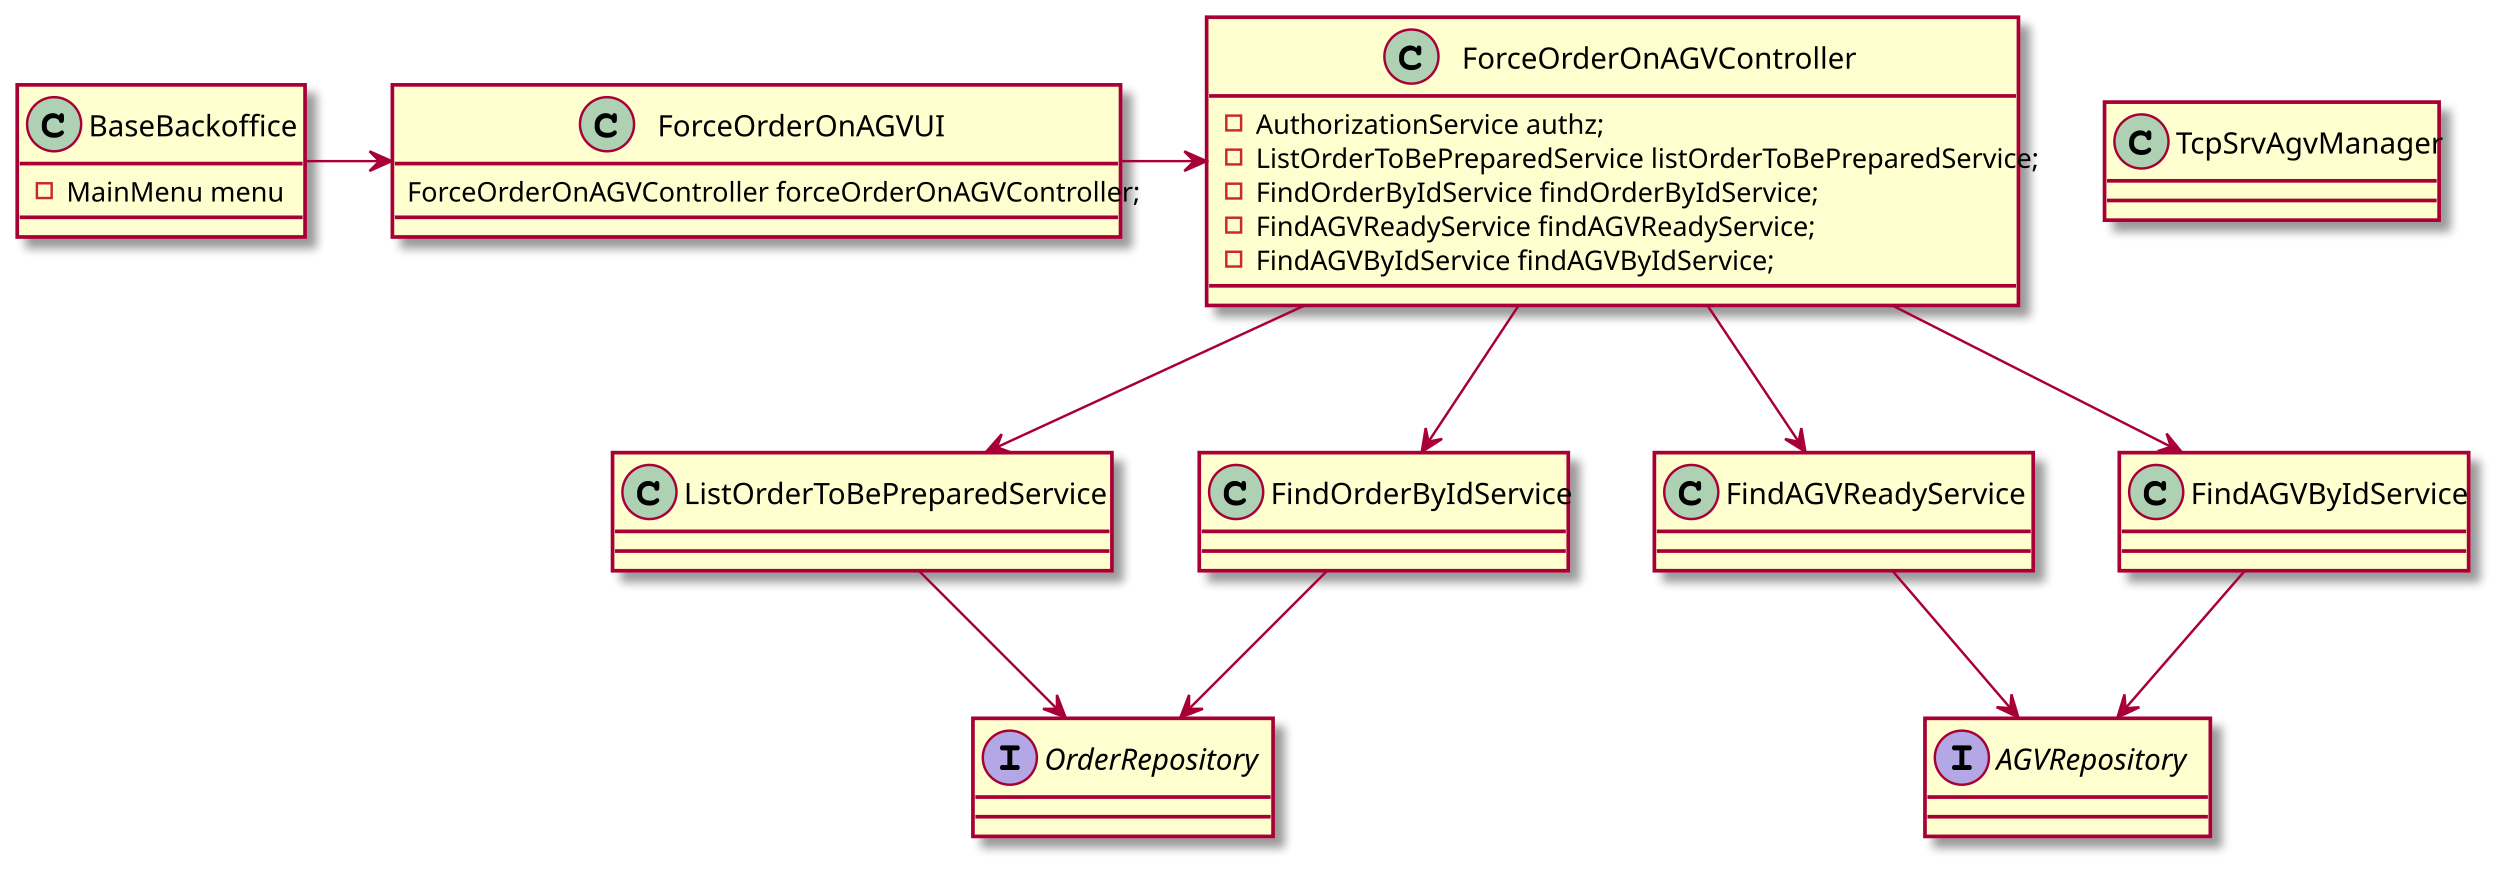
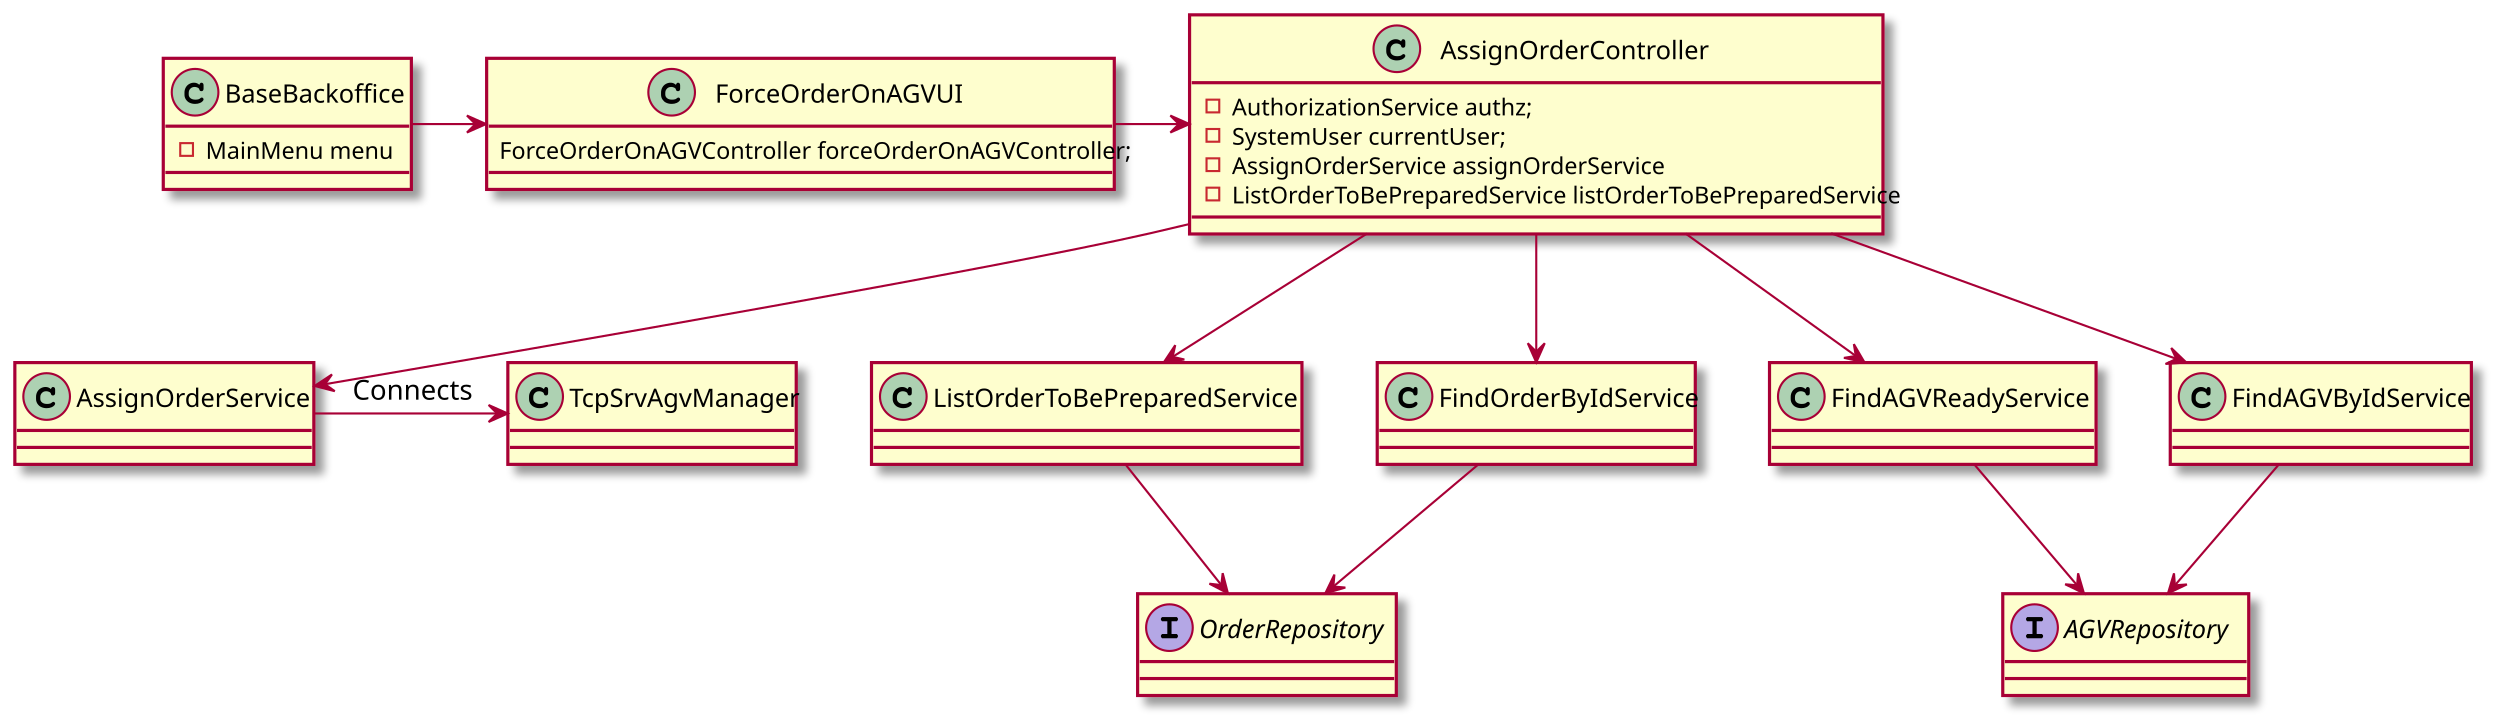
- <svg xmlns="http://www.w3.org/2000/svg" contentScriptType="application/ecmascript" contentStyleType="text/css" height="283.2px" preserveAspectRatio="none" style="width:813px;height:283px;background:#FFFFFF;" version="1.1" viewBox="0 0 813 283" width="813.6px" zoomAndPan="magnify">
+ <svg xmlns="http://www.w3.org/2000/svg" contentScriptType="application/ecmascript" contentStyleType="text/css" height="342px" preserveAspectRatio="none" style="width:1179px;height:342px;background:#FFFFFF;" version="1.1" viewBox="0 0 1179 342" width="1179px" zoomAndPan="magnify">
  <defs>
-     <filter height="300%" id="f1x9ijqzettfel" width="300%" x="-1" y="-1">
-       <feGaussianBlur result="blurOut" stdDeviation="1.6" />
+     <filter height="300%" id="f1fsw5j5u2ung" width="300%" x="-1" y="-1">
+       <feGaussianBlur result="blurOut" stdDeviation="2.0" />
      <feColorMatrix in="blurOut" result="blurOut2" type="matrix" values="0 0 0 0 0 0 0 0 0 0 0 0 0 0 0 0 0 0 .4 0" />
-       <feOffset dx="3.2" dy="3.2" in="blurOut2" result="blurOut3" />
+       <feOffset dx="4.0" dy="4.0" in="blurOut2" result="blurOut3" />
      <feBlend in="SourceGraphic" in2="blurOut3" mode="normal" />
    </filter>
  </defs>
  <g>
-     <rect codeLine="2" fill="#FEFECE" filter="url(#f1x9ijqzettfel)" height="49.469" id="BaseBackoffice" style="stroke:#A80036;stroke-width:1.2;" width="93.6" x="5.6" y="27.6" />
-     <ellipse cx="17.6" cy="40.4" fill="#ADD1B2" rx="8.8" ry="8.8" style="stroke:#A80036;stroke-width:0.8;" />
-     <path d="M19.2,37.6 Q19.363,37.2 19.55,37 Q19.738,36.8 19.95,36.8 Q20.325,36.8 20.562,37.025 Q20.8,37.25 20.8,37.775 L20.8,39.025 Q20.8,39.55 20.575,39.775 Q20.35,40 20,40 Q19.688,40 19.488,39.862 Q19.288,39.725 19.2,39.362 Q19.163,39.112 19.025,38.975 Q18.775,38.712 18.325,38.562 Q17.875,38.4 17.425,38.4 Q16.863,38.4 16.387,38.625 Q15.925,38.85 15.562,39.35 Q15.2,39.85 15.2,40.538 L15.2,41.275 Q15.2,42.1 15.875,42.65 Q16.55,43.2 17.75,43.2 Q18.462,43.2 18.962,43.038 Q19.25,42.95 19.575,42.663 Q19.788,42.5 19.9,42.45 Q20.012,42.4 20.15,42.4 Q20.413,42.4 20.6,42.612 Q20.8,42.812 20.8,43.1 Q20.8,43.375 20.525,43.7 Q20.125,44.175 19.488,44.438 Q18.65,44.8 17.625,44.8 Q16.425,44.8 15.463,44.325 Q14.688,43.95 14.137,43.138 Q13.6,42.325 13.6,41.362 L13.6,40.487 Q13.6,39.487 14.075,38.612 Q14.562,37.737 15.4,37.275 Q16.25,36.8 17.2,36.8 Q17.775,36.8 18.275,37 Q18.775,37.2 19.2,37.6 Z " fill="#000000" />
-     <text fill="#000000" font-family="sans-serif" font-size="9.6" lengthAdjust="spacing" textLength="68" x="28.8" y="44.328">BaseBackoffice</text>
-     <line style="stroke:#A80036;stroke-width:1.2;" x1="6.4" x2="98.4" y1="53.2" y2="53.2" />
-     <rect fill="none" height="4.8" style="stroke:#C82930;stroke-width:0.8;" width="4.8" x="12" y="59.6" />
-     <text fill="#000000" font-family="sans-serif" font-size="8.8" lengthAdjust="spacing" textLength="61.6" x="21.6" y="65.535">MainMenu menu</text>
-     <line style="stroke:#A80036;stroke-width:1.2;" x1="6.4" x2="98.4" y1="70.669" y2="70.669" />
-     <rect codeLine="6" fill="#FEFECE" filter="url(#f1x9ijqzettfel)" height="49.469" id="ForceOrderOnAGVUI" style="stroke:#A80036;stroke-width:1.2;" width="236.8" x="127.6" y="27.6" />
-     <ellipse cx="197.4" cy="40.4" fill="#ADD1B2" rx="8.8" ry="8.8" style="stroke:#A80036;stroke-width:0.8;" />
-     <path d="M199,37.6 Q199.162,37.2 199.35,37 Q199.537,36.8 199.75,36.8 Q200.125,36.8 200.363,37.025 Q200.6,37.25 200.6,37.775 L200.6,39.025 Q200.6,39.55 200.375,39.775 Q200.15,40 199.8,40 Q199.488,40 199.287,39.862 Q199.088,39.725 199,39.362 Q198.963,39.112 198.825,38.975 Q198.575,38.712 198.125,38.562 Q197.675,38.4 197.225,38.4 Q196.662,38.4 196.188,38.625 Q195.725,38.85 195.363,39.35 Q195,39.85 195,40.538 L195,41.275 Q195,42.1 195.675,42.65 Q196.35,43.2 197.55,43.2 Q198.262,43.2 198.762,43.038 Q199.05,42.95 199.375,42.663 Q199.588,42.5 199.7,42.45 Q199.812,42.4 199.95,42.4 Q200.213,42.4 200.4,42.612 Q200.6,42.812 200.6,43.1 Q200.6,43.375 200.325,43.7 Q199.925,44.175 199.287,44.438 Q198.45,44.8 197.425,44.8 Q196.225,44.8 195.262,44.325 Q194.488,43.95 193.938,43.138 Q193.4,42.325 193.4,41.362 L193.4,40.487 Q193.4,39.487 193.875,38.612 Q194.363,37.737 195.2,37.275 Q196.05,36.8 197,36.8 Q197.575,36.8 198.075,37 Q198.575,37.2 199,37.6 Z " fill="#000000" />
-     <text fill="#000000" font-family="sans-serif" font-size="9.6" lengthAdjust="spacing" textLength="90.4" x="213.8" y="44.328">ForceOrderOnAGVUI</text>
-     <line style="stroke:#A80036;stroke-width:1.2;" x1="128.4" x2="363.6" y1="53.2" y2="53.2" />
-     <text fill="#000000" font-family="sans-serif" font-size="8.8" lengthAdjust="spacing" textLength="227.2" x="132.4" y="65.535">ForceOrderOnAGVController forceOrderOnAGVController;</text>
-     <line style="stroke:#A80036;stroke-width:1.2;" x1="128.4" x2="363.6" y1="70.669" y2="70.669" />
-     <rect codeLine="10" fill="#FEFECE" filter="url(#f1x9ijqzettfel)" height="93.744" id="ForceOrderOnAGVController" style="stroke:#A80036;stroke-width:1.2;" width="264" x="392.4" y="5.6" />
-     <ellipse cx="459" cy="18.4" fill="#ADD1B2" rx="8.8" ry="8.8" style="stroke:#A80036;stroke-width:0.8;" />
-     <path d="M460.6,15.6 Q460.762,15.2 460.95,15 Q461.137,14.8 461.35,14.8 Q461.725,14.8 461.962,15.025 Q462.2,15.25 462.2,15.775 L462.2,17.025 Q462.2,17.55 461.975,17.775 Q461.75,18 461.4,18 Q461.087,18 460.887,17.863 Q460.688,17.725 460.6,17.363 Q460.562,17.113 460.425,16.975 Q460.175,16.712 459.725,16.562 Q459.275,16.4 458.825,16.4 Q458.262,16.4 457.788,16.625 Q457.325,16.85 456.962,17.35 Q456.6,17.85 456.6,18.538 L456.6,19.275 Q456.6,20.1 457.275,20.65 Q457.95,21.2 459.15,21.2 Q459.863,21.2 460.363,21.038 Q460.65,20.95 460.975,20.663 Q461.188,20.5 461.3,20.45 Q461.413,20.4 461.55,20.4 Q461.812,20.4 462,20.613 Q462.2,20.812 462.2,21.1 Q462.2,21.375 461.925,21.7 Q461.525,22.175 460.887,22.438 Q460.05,22.8 459.025,22.8 Q457.825,22.8 456.863,22.325 Q456.087,21.95 455.538,21.137 Q455,20.325 455,19.363 L455,18.488 Q455,17.488 455.475,16.613 Q455.962,15.738 456.8,15.275 Q457.65,14.8 458.6,14.8 Q459.175,14.8 459.675,15 Q460.175,15.2 460.6,15.6 Z " fill="#000000" />
-     <text fill="#000000" font-family="sans-serif" font-size="9.6" lengthAdjust="spacing" textLength="124" x="475.4" y="22.328">ForceOrderOnAGVController</text>
-     <line style="stroke:#A80036;stroke-width:1.2;" x1="393.2" x2="655.6" y1="31.2" y2="31.2" />
-     <rect fill="none" height="4.8" style="stroke:#C82930;stroke-width:0.8;" width="4.8" x="398.8" y="37.6" />
-     <text fill="#000000" font-family="sans-serif" font-size="8.8" lengthAdjust="spacing" textLength="107.2" x="408.4" y="43.535">AuthorizationService authz;</text>
-     <rect fill="none" height="4.8" style="stroke:#C82930;stroke-width:0.8;" width="4.8" x="398.8" y="48.669" />
-     <text fill="#000000" font-family="sans-serif" font-size="8.8" lengthAdjust="spacing" textLength="243.2" x="408.4" y="54.604">ListOrderToBePreparedService listOrderToBePreparedService;</text>
-     <rect fill="none" height="4.8" style="stroke:#C82930;stroke-width:0.8;" width="4.8" x="398.8" y="59.737" />
-     <text fill="#000000" font-family="sans-serif" font-size="8.8" lengthAdjust="spacing" textLength="172.8" x="408.4" y="65.673">FindOrderByIdService findOrderByIdService;</text>
-     <rect fill="none" height="4.8" style="stroke:#C82930;stroke-width:0.8;" width="4.8" x="398.8" y="70.806" />
-     <text fill="#000000" font-family="sans-serif" font-size="8.8" lengthAdjust="spacing" textLength="182.4" x="408.4" y="76.741">FindAGVReadyService findAGVReadyService;</text>
-     <rect fill="none" height="4.8" style="stroke:#C82930;stroke-width:0.8;" width="4.8" x="398.8" y="81.875" />
-     <text fill="#000000" font-family="sans-serif" font-size="8.8" lengthAdjust="spacing" textLength="166.4" x="408.4" y="87.81">FindAGVByIdService findAGVByIdService;</text>
-     <line style="stroke:#A80036;stroke-width:1.2;" x1="393.2" x2="655.6" y1="92.944" y2="92.944" />
-     <rect codeLine="19" fill="#FEFECE" filter="url(#f1x9ijqzettfel)" height="38.4" id="ListOrderToBePreparedService" style="stroke:#A80036;stroke-width:1.2;" width="162.4" x="199.2" y="147.2" />
-     <ellipse cx="211.2" cy="160" fill="#ADD1B2" rx="8.8" ry="8.8" style="stroke:#A80036;stroke-width:0.8;" />
-     <path d="M212.8,157.2 Q212.963,156.8 213.15,156.6 Q213.338,156.4 213.55,156.4 Q213.925,156.4 214.162,156.625 Q214.4,156.85 214.4,157.375 L214.4,158.625 Q214.4,159.15 214.175,159.375 Q213.95,159.6 213.6,159.6 Q213.287,159.6 213.088,159.463 Q212.887,159.325 212.8,158.963 Q212.762,158.713 212.625,158.575 Q212.375,158.312 211.925,158.162 Q211.475,158 211.025,158 Q210.463,158 209.988,158.225 Q209.525,158.45 209.162,158.95 Q208.8,159.45 208.8,160.137 L208.8,160.875 Q208.8,161.7 209.475,162.25 Q210.15,162.8 211.35,162.8 Q212.062,162.8 212.562,162.637 Q212.85,162.55 213.175,162.262 Q213.387,162.1 213.5,162.05 Q213.613,162 213.75,162 Q214.012,162 214.2,162.213 Q214.4,162.412 214.4,162.7 Q214.4,162.975 214.125,163.3 Q213.725,163.775 213.088,164.037 Q212.25,164.4 211.225,164.4 Q210.025,164.4 209.062,163.925 Q208.287,163.55 207.738,162.738 Q207.2,161.925 207.2,160.963 L207.2,160.088 Q207.2,159.088 207.675,158.213 Q208.162,157.338 209,156.875 Q209.85,156.4 210.8,156.4 Q211.375,156.4 211.875,156.6 Q212.375,156.8 212.8,157.2 Z " fill="#000000" />
-     <text fill="#000000" font-family="sans-serif" font-size="9.6" lengthAdjust="spacing" textLength="136.8" x="222.4" y="163.928">ListOrderToBePreparedService</text>
-     <line style="stroke:#A80036;stroke-width:1.2;" x1="200" x2="360.8" y1="172.8" y2="172.8" />
-     <line style="stroke:#A80036;stroke-width:1.2;" x1="200" x2="360.8" y1="179.2" y2="179.2" />
-     <rect codeLine="22" fill="#FEFECE" filter="url(#f1x9ijqzettfel)" height="38.4" id="FindOrderByIdService" style="stroke:#A80036;stroke-width:1.2;" width="120" x="390" y="147.2" />
-     <ellipse cx="402" cy="160" fill="#ADD1B2" rx="8.8" ry="8.8" style="stroke:#A80036;stroke-width:0.8;" />
-     <path d="M403.6,157.2 Q403.762,156.8 403.95,156.6 Q404.137,156.4 404.35,156.4 Q404.725,156.4 404.962,156.625 Q405.2,156.85 405.2,157.375 L405.2,158.625 Q405.2,159.15 404.975,159.375 Q404.75,159.6 404.4,159.6 Q404.087,159.6 403.887,159.463 Q403.688,159.325 403.6,158.963 Q403.562,158.713 403.425,158.575 Q403.175,158.312 402.725,158.162 Q402.275,158 401.825,158 Q401.262,158 400.788,158.225 Q400.325,158.45 399.962,158.95 Q399.6,159.45 399.6,160.137 L399.6,160.875 Q399.6,161.7 400.275,162.25 Q400.95,162.8 402.15,162.8 Q402.863,162.8 403.363,162.637 Q403.65,162.55 403.975,162.262 Q404.188,162.1 404.3,162.05 Q404.413,162 404.55,162 Q404.812,162 405,162.213 Q405.2,162.412 405.2,162.7 Q405.2,162.975 404.925,163.3 Q404.525,163.775 403.887,164.037 Q403.05,164.4 402.025,164.4 Q400.825,164.4 399.863,163.925 Q399.087,163.55 398.538,162.738 Q398,161.925 398,160.963 L398,160.088 Q398,159.088 398.475,158.213 Q398.962,157.338 399.8,156.875 Q400.65,156.4 401.6,156.4 Q402.175,156.4 402.675,156.6 Q403.175,156.8 403.6,157.2 Z " fill="#000000" />
-     <text fill="#000000" font-family="sans-serif" font-size="9.6" lengthAdjust="spacing" textLength="94.4" x="413.2" y="163.928">FindOrderByIdService</text>
-     <line style="stroke:#A80036;stroke-width:1.2;" x1="390.8" x2="509.2" y1="172.8" y2="172.8" />
-     <line style="stroke:#A80036;stroke-width:1.2;" x1="390.8" x2="509.2" y1="179.2" y2="179.2" />
-     <rect codeLine="25" fill="#FEFECE" filter="url(#f1x9ijqzettfel)" height="38.4" id="AGVRepository" style="stroke:#A80036;stroke-width:1.2;" width="92.8" x="626" y="233.6" />
-     <ellipse cx="638" cy="246.4" fill="#B4A7E5" rx="8.8" ry="8.8" style="stroke:#A80036;stroke-width:0.8;" />
-     <path d="M638.8,244 L638.8,248.8 L640.4,248.8 L640.788,248.8 L641.2,249.3 L641.2,249.6 L641.2,249.9 L640.788,250.4 L640.4,250.4 L635.6,250.4 L635.212,250.4 L634.8,249.9 L634.8,249.6 L634.8,249.3 L635.212,248.8 L635.6,248.8 L637.2,248.8 L637.2,244 L635.6,244 L635.212,244 L634.8,243.5 L634.8,243.2 L634.8,242.9 L635.212,242.4 L635.6,242.4 L640.4,242.4 L640.788,242.4 L641.2,242.9 L641.2,243.2 L641.2,243.5 L640.788,244 L640.4,244 L638.8,244 Z " fill="#000000" />
-     <text fill="#000000" font-family="sans-serif" font-size="9.6" font-style="italic" lengthAdjust="spacing" textLength="67.2" x="649.2" y="250.328">AGVRepository</text>
-     <line style="stroke:#A80036;stroke-width:1.2;" x1="626.8" x2="718" y1="259.2" y2="259.2" />
-     <line style="stroke:#A80036;stroke-width:1.2;" x1="626.8" x2="718" y1="265.6" y2="265.6" />
-     <rect codeLine="28" fill="#FEFECE" filter="url(#f1x9ijqzettfel)" height="38.4" id="OrderRepository" style="stroke:#A80036;stroke-width:1.2;" width="97.6" x="316.4" y="233.6" />
-     <ellipse cx="328.4" cy="246.4" fill="#B4A7E5" rx="8.8" ry="8.8" style="stroke:#A80036;stroke-width:0.8;" />
-     <path d="M329.2,244 L329.2,248.8 L330.8,248.8 L331.188,248.8 L331.6,249.3 L331.6,249.6 L331.6,249.9 L331.188,250.4 L330.8,250.4 L326,250.4 L325.613,250.4 L325.2,249.9 L325.2,249.6 L325.2,249.3 L325.613,248.8 L326,248.8 L327.6,248.8 L327.6,244 L326,244 L325.613,244 L325.2,243.5 L325.2,243.2 L325.2,242.9 L325.613,242.4 L326,242.4 L330.8,242.4 L331.188,242.4 L331.6,242.9 L331.6,243.2 L331.6,243.5 L331.188,244 L330.8,244 L329.2,244 Z " fill="#000000" />
-     <text fill="#000000" font-family="sans-serif" font-size="9.6" font-style="italic" lengthAdjust="spacing" textLength="72" x="339.6" y="250.328">OrderRepository</text>
-     <line style="stroke:#A80036;stroke-width:1.2;" x1="317.2" x2="413.2" y1="259.2" y2="259.2" />
-     <line style="stroke:#A80036;stroke-width:1.2;" x1="317.2" x2="413.2" y1="265.6" y2="265.6" />
-     <rect codeLine="31" fill="#FEFECE" filter="url(#f1x9ijqzettfel)" height="38.4" id="TcpSrvAgvManager" style="stroke:#A80036;stroke-width:1.2;" width="108.8" x="684.4" y="33.2" />
-     <ellipse cx="696.4" cy="46" fill="#ADD1B2" rx="8.8" ry="8.8" style="stroke:#A80036;stroke-width:0.8;" />
-     <path d="M698,43.2 Q698.163,42.8 698.35,42.6 Q698.538,42.4 698.75,42.4 Q699.125,42.4 699.362,42.625 Q699.6,42.85 699.6,43.375 L699.6,44.625 Q699.6,45.15 699.375,45.375 Q699.15,45.6 698.8,45.6 Q698.487,45.6 698.288,45.462 Q698.087,45.325 698,44.962 Q697.962,44.712 697.825,44.575 Q697.575,44.312 697.125,44.163 Q696.675,44 696.225,44 Q695.663,44 695.188,44.225 Q694.725,44.45 694.362,44.95 Q694,45.45 694,46.138 L694,46.875 Q694,47.7 694.675,48.25 Q695.35,48.8 696.55,48.8 Q697.263,48.8 697.763,48.638 Q698.05,48.55 698.375,48.263 Q698.587,48.1 698.7,48.05 Q698.812,48 698.95,48 Q699.212,48 699.4,48.212 Q699.6,48.413 699.6,48.7 Q699.6,48.975 699.325,49.3 Q698.925,49.775 698.288,50.038 Q697.45,50.4 696.425,50.4 Q695.225,50.4 694.263,49.925 Q693.487,49.55 692.938,48.737 Q692.4,47.925 692.4,46.962 L692.4,46.087 Q692.4,45.087 692.875,44.212 Q693.362,43.337 694.2,42.875 Q695.05,42.4 696,42.4 Q696.575,42.4 697.075,42.6 Q697.575,42.8 698,43.2 Z " fill="#000000" />
-     <text fill="#000000" font-family="sans-serif" font-size="9.6" lengthAdjust="spacing" textLength="83.2" x="707.6" y="49.928">TcpSrvAgvManager</text>
-     <line style="stroke:#A80036;stroke-width:1.2;" x1="685.2" x2="792.4" y1="58.8" y2="58.8" />
-     <line style="stroke:#A80036;stroke-width:1.2;" x1="685.2" x2="792.4" y1="65.2" y2="65.2" />
-     <rect fill="#FEFECE" filter="url(#f1x9ijqzettfel)" height="38.4" id="FindAGVReadyService" style="stroke:#A80036;stroke-width:1.2;" width="123.2" x="538" y="147.2" />
-     <ellipse cx="550" cy="160" fill="#ADD1B2" rx="8.8" ry="8.8" style="stroke:#A80036;stroke-width:0.8;" />
-     <path d="M551.6,157.2 Q551.763,156.8 551.95,156.6 Q552.138,156.4 552.35,156.4 Q552.725,156.4 552.962,156.625 Q553.2,156.85 553.2,157.375 L553.2,158.625 Q553.2,159.15 552.975,159.375 Q552.75,159.6 552.4,159.6 Q552.087,159.6 551.888,159.463 Q551.688,159.325 551.6,158.963 Q551.562,158.713 551.425,158.575 Q551.175,158.312 550.725,158.162 Q550.275,158 549.825,158 Q549.263,158 548.788,158.225 Q548.325,158.45 547.962,158.95 Q547.6,159.45 547.6,160.137 L547.6,160.875 Q547.6,161.7 548.275,162.25 Q548.95,162.8 550.15,162.8 Q550.862,162.8 551.362,162.637 Q551.65,162.55 551.975,162.262 Q552.188,162.1 552.3,162.05 Q552.413,162 552.55,162 Q552.812,162 553,162.213 Q553.2,162.412 553.2,162.7 Q553.2,162.975 552.925,163.3 Q552.525,163.775 551.888,164.037 Q551.05,164.4 550.025,164.4 Q548.825,164.4 547.862,163.925 Q547.087,163.55 546.538,162.738 Q546,161.925 546,160.963 L546,160.088 Q546,159.088 546.475,158.213 Q546.962,157.338 547.8,156.875 Q548.65,156.4 549.6,156.4 Q550.175,156.4 550.675,156.6 Q551.175,156.8 551.6,157.2 Z " fill="#000000" />
-     <text fill="#000000" font-family="sans-serif" font-size="9.6" lengthAdjust="spacing" textLength="97.6" x="561.2" y="163.928">FindAGVReadyService</text>
-     <line style="stroke:#A80036;stroke-width:1.2;" x1="538.8" x2="660.4" y1="172.8" y2="172.8" />
-     <line style="stroke:#A80036;stroke-width:1.2;" x1="538.8" x2="660.4" y1="179.2" y2="179.2" />
-     <rect fill="#FEFECE" filter="url(#f1x9ijqzettfel)" height="38.4" id="FindAGVByIdService" style="stroke:#A80036;stroke-width:1.2;" width="113.6" x="689.2" y="147.2" />
-     <ellipse cx="701.2" cy="160" fill="#ADD1B2" rx="8.8" ry="8.8" style="stroke:#A80036;stroke-width:0.8;" />
-     <path d="M702.8,157.2 Q702.962,156.8 703.15,156.6 Q703.337,156.4 703.55,156.4 Q703.925,156.4 704.163,156.625 Q704.4,156.85 704.4,157.375 L704.4,158.625 Q704.4,159.15 704.175,159.375 Q703.95,159.6 703.6,159.6 Q703.288,159.6 703.087,159.463 Q702.888,159.325 702.8,158.963 Q702.763,158.713 702.625,158.575 Q702.375,158.312 701.925,158.162 Q701.475,158 701.025,158 Q700.462,158 699.987,158.225 Q699.525,158.45 699.163,158.95 Q698.8,159.45 698.8,160.137 L698.8,160.875 Q698.8,161.7 699.475,162.25 Q700.15,162.8 701.35,162.8 Q702.062,162.8 702.562,162.637 Q702.85,162.55 703.175,162.262 Q703.388,162.1 703.5,162.05 Q703.612,162 703.75,162 Q704.013,162 704.2,162.213 Q704.4,162.412 704.4,162.7 Q704.4,162.975 704.125,163.3 Q703.725,163.775 703.087,164.037 Q702.25,164.4 701.225,164.4 Q700.025,164.4 699.062,163.925 Q698.288,163.55 697.737,162.738 Q697.2,161.925 697.2,160.963 L697.2,160.088 Q697.2,159.088 697.675,158.213 Q698.163,157.338 699,156.875 Q699.85,156.4 700.8,156.4 Q701.375,156.4 701.875,156.6 Q702.375,156.8 702.8,157.2 Z " fill="#000000" />
-     <text fill="#000000" font-family="sans-serif" font-size="9.6" lengthAdjust="spacing" textLength="88" x="712.4" y="163.928">FindAGVByIdService</text>
-     <line style="stroke:#A80036;stroke-width:1.2;" x1="690" x2="802" y1="172.8" y2="172.8" />
-     <line style="stroke:#A80036;stroke-width:1.2;" x1="690" x2="802" y1="179.2" y2="179.2" />
-     <path codeLine="35" d="M99.288,52.4 C107.256,52.4 115.232,52.4 123.2,52.4 " fill="none" id="BaseBackoffice-to-ForceOrderOnAGVUI" style="stroke:#A80036;stroke-width:0.8;" />
-     <polygon fill="#A80036" points="127.368,52.4,120.168,49.2,123.368,52.4,120.168,55.6,127.368,52.4" style="stroke:#A80036;stroke-width:0.8;" />
-     <path codeLine="37" d="M364.536,52.4 C372.424,52.4 380.312,52.4 388.2,52.4 " fill="none" id="ForceOrderOnAGVUI-to-ForceOrderOnAGVController" style="stroke:#A80036;stroke-width:0.8;" />
-     <polygon fill="#A80036" points="392.328,52.4,385.128,49.2,388.328,52.4,385.128,55.6,392.328,52.4" style="stroke:#A80036;stroke-width:0.8;" />
-     <path codeLine="39" d="M424.448,99.24 C389.56,115.312 352.184,132.536 324.248,145.4 " fill="none" id="ForceOrderOnAGVController-to-ListOrderToBePreparedService" style="stroke:#A80036;stroke-width:0.8;" />
-     <polygon fill="#A80036" points="320.544,147.104,328.423,147.008,324.179,145.435,325.752,141.192,320.544,147.104" style="stroke:#A80036;stroke-width:0.8;" />
-     <path codeLine="40" d="M493.928,99.24 C483.8,114.536 472.992,130.872 464.624,143.504 " fill="none" id="ForceOrderOnAGVController-to-FindOrderByIdService" style="stroke:#A80036;stroke-width:0.8;" />
-     <polygon fill="#A80036" points="462.336,146.968,468.976,142.726,464.542,143.631,463.637,139.197,462.336,146.968" style="stroke:#A80036;stroke-width:0.8;" />
-     <path codeLine="41" d="M555.2,99.24 C565.44,114.536 576.368,130.872 584.816,143.504 " fill="none" id="ForceOrderOnAGVController-to-FindAGVReadyService" style="stroke:#A80036;stroke-width:0.8;" />
-     <polygon fill="#A80036" points="587.136,146.968,585.786,139.205,584.909,143.645,580.47,142.768,587.136,146.968" style="stroke:#A80036;stroke-width:0.8;" />
-     <path codeLine="42" d="M615.176,99.24 C646.728,115.248 680.528,132.392 705.864,145.24 " fill="none" id="ForceOrderOnAGVController-to-FindAGVByIdService" style="stroke:#A80036;stroke-width:0.8;" />
-     <polygon fill="#A80036" points="709.544,147.104,704.566,140.996,705.976,145.297,701.675,146.706,709.544,147.104" style="stroke:#A80036;stroke-width:0.8;" />
-     <path codeLine="44" d="M298.8,185.6 C311.936,198.736 329.648,216.448 343.472,230.272 " fill="none" id="ListOrderToBePreparedService-to-OrderRepository" style="stroke:#A80036;stroke-width:0.8;" />
-     <polygon fill="#A80036" points="346.544,233.344,343.716,225.99,343.716,230.516,339.19,230.516,346.544,233.344" style="stroke:#A80036;stroke-width:0.8;" />
-     <path codeLine="45" d="M431.6,185.6 C418.464,198.736 400.752,216.448 386.928,230.272 " fill="none" id="FindOrderByIdService-to-OrderRepository" style="stroke:#A80036;stroke-width:0.8;" />
-     <polygon fill="#A80036" points="383.856,233.344,391.21,230.516,386.684,230.516,386.684,225.99,383.856,233.344" style="stroke:#A80036;stroke-width:0.8;" />
-     <path codeLine="46" d="M615.4,185.6 C626.672,198.736 641.88,216.448 653.752,230.272 " fill="none" id="FindAGVReadyService-to-AGVRepository" style="stroke:#A80036;stroke-width:0.8;" />
-     <polygon fill="#A80036" points="656.384,233.344,654.128,225.795,653.781,230.307,649.269,229.96,656.384,233.344" style="stroke:#A80036;stroke-width:0.8;" />
-     <path codeLine="47" d="M730.032,185.6 C718.632,198.736 703.256,216.448 691.256,230.272 " fill="none" id="FindAGVByIdService-to-AGVRepository" style="stroke:#A80036;stroke-width:0.8;" />
-     <polygon fill="#A80036" points="688.592,233.344,695.727,230.002,691.213,230.322,690.893,225.808,688.592,233.344" style="stroke:#A80036;stroke-width:0.8;" />
+     <rect codeLine="2" fill="#FEFECE" filter="url(#f1fsw5j5u2ung)" height="61.836" id="BaseBackoffice" style="stroke:#A80036;stroke-width:1.5;" width="117" x="77" y="27.5" />
+     <ellipse cx="92" cy="43.5" fill="#ADD1B2" rx="11" ry="11" style="stroke:#A80036;stroke-width:1.0;" />
+     <path d="M94,40 Q94.203,39.5 94.438,39.25 Q94.672,39 94.938,39 Q95.406,39 95.703,39.281 Q96,39.562 96,40.219 L96,41.781 Q96,42.438 95.719,42.719 Q95.438,43 95,43 Q94.609,43 94.359,42.828 Q94.109,42.656 94,42.203 Q93.953,41.891 93.781,41.719 Q93.469,41.391 92.906,41.203 Q92.344,41 91.781,41 Q91.078,41 90.484,41.281 Q89.906,41.562 89.453,42.188 Q89,42.812 89,43.672 L89,44.594 Q89,45.625 89.844,46.312 Q90.688,47 92.188,47 Q93.078,47 93.703,46.797 Q94.062,46.688 94.469,46.328 Q94.734,46.125 94.875,46.062 Q95.016,46 95.188,46 Q95.516,46 95.75,46.266 Q96,46.516 96,46.875 Q96,47.219 95.656,47.625 Q95.156,48.219 94.359,48.547 Q93.312,49 92.031,49 Q90.531,49 89.328,48.406 Q88.359,47.938 87.672,46.922 Q87,45.906 87,44.703 L87,43.609 Q87,42.359 87.594,41.266 Q88.203,40.172 89.25,39.594 Q90.312,39 91.5,39 Q92.219,39 92.844,39.25 Q93.469,39.5 94,40 Z " fill="#000000" />
+     <text fill="#000000" font-family="sans-serif" font-size="12" lengthAdjust="spacing" textLength="85" x="106" y="48.41">BaseBackoffice</text>
+     <line style="stroke:#A80036;stroke-width:1.5;" x1="78" x2="193" y1="59.5" y2="59.5" />
+     <rect fill="none" height="6" style="stroke:#C82930;stroke-width:1.0;" width="6" x="85" y="67.5" />
+     <text fill="#000000" font-family="sans-serif" font-size="11" lengthAdjust="spacing" textLength="77" x="97" y="74.919">MainMenu menu</text>
+     <line style="stroke:#A80036;stroke-width:1.5;" x1="78" x2="193" y1="81.336" y2="81.336" />
+     <rect codeLine="6" fill="#FEFECE" filter="url(#f1fsw5j5u2ung)" height="61.836" id="ForceOrderOnAGVUI" style="stroke:#A80036;stroke-width:1.5;" width="296" x="229.5" y="27.5" />
+     <ellipse cx="316.75" cy="43.5" fill="#ADD1B2" rx="11" ry="11" style="stroke:#A80036;stroke-width:1.0;" />
+     <path d="M318.75,40 Q318.953,39.5 319.188,39.25 Q319.422,39 319.688,39 Q320.156,39 320.453,39.281 Q320.75,39.562 320.75,40.219 L320.75,41.781 Q320.75,42.438 320.469,42.719 Q320.188,43 319.75,43 Q319.359,43 319.109,42.828 Q318.859,42.656 318.75,42.203 Q318.703,41.891 318.531,41.719 Q318.219,41.391 317.656,41.203 Q317.094,41 316.531,41 Q315.828,41 315.234,41.281 Q314.656,41.562 314.203,42.188 Q313.75,42.812 313.75,43.672 L313.75,44.594 Q313.75,45.625 314.594,46.312 Q315.438,47 316.938,47 Q317.828,47 318.453,46.797 Q318.812,46.688 319.219,46.328 Q319.484,46.125 319.625,46.062 Q319.766,46 319.938,46 Q320.266,46 320.5,46.266 Q320.75,46.516 320.75,46.875 Q320.75,47.219 320.406,47.625 Q319.906,48.219 319.109,48.547 Q318.062,49 316.781,49 Q315.281,49 314.078,48.406 Q313.109,47.938 312.422,46.922 Q311.75,45.906 311.75,44.703 L311.75,43.609 Q311.75,42.359 312.344,41.266 Q312.953,40.172 314,39.594 Q315.062,39 316.25,39 Q316.969,39 317.594,39.25 Q318.219,39.5 318.75,40 Z " fill="#000000" />
+     <text fill="#000000" font-family="sans-serif" font-size="12" lengthAdjust="spacing" textLength="113" x="337.25" y="48.41">ForceOrderOnAGVUI</text>
+     <line style="stroke:#A80036;stroke-width:1.5;" x1="230.5" x2="524.5" y1="59.5" y2="59.5" />
+     <text fill="#000000" font-family="sans-serif" font-size="11" lengthAdjust="spacing" textLength="284" x="235.5" y="74.919">ForceOrderOnAGVController forceOrderOnAGVController;</text>
+     <line style="stroke:#A80036;stroke-width:1.5;" x1="230.5" x2="524.5" y1="81.336" y2="81.336" />
+     <rect codeLine="10" fill="#FEFECE" filter="url(#f1fsw5j5u2ung)" height="103.344" id="AssignOrderController" style="stroke:#A80036;stroke-width:1.5;" width="327" x="561" y="7" />
+     <ellipse cx="658.75" cy="23" fill="#ADD1B2" rx="11" ry="11" style="stroke:#A80036;stroke-width:1.0;" />
+     <path d="M660.75,19.5 Q660.953,19 661.188,18.75 Q661.422,18.5 661.688,18.5 Q662.156,18.5 662.453,18.781 Q662.75,19.062 662.75,19.719 L662.75,21.281 Q662.75,21.938 662.469,22.219 Q662.188,22.5 661.75,22.5 Q661.359,22.5 661.109,22.328 Q660.859,22.156 660.75,21.703 Q660.703,21.391 660.531,21.219 Q660.219,20.891 659.656,20.703 Q659.094,20.5 658.531,20.5 Q657.828,20.5 657.234,20.781 Q656.656,21.062 656.203,21.688 Q655.75,22.312 655.75,23.172 L655.75,24.094 Q655.75,25.125 656.594,25.812 Q657.438,26.5 658.938,26.5 Q659.828,26.5 660.453,26.297 Q660.812,26.188 661.219,25.828 Q661.484,25.625 661.625,25.562 Q661.766,25.5 661.938,25.5 Q662.266,25.5 662.5,25.766 Q662.75,26.016 662.75,26.375 Q662.75,26.719 662.406,27.125 Q661.906,27.719 661.109,28.047 Q660.062,28.5 658.781,28.5 Q657.281,28.5 656.078,27.906 Q655.109,27.438 654.422,26.422 Q653.75,25.406 653.75,24.203 L653.75,23.109 Q653.75,21.859 654.344,20.766 Q654.953,19.672 656,19.094 Q657.062,18.5 658.25,18.5 Q658.969,18.5 659.594,18.75 Q660.219,19 660.75,19.5 Z " fill="#000000" />
+     <text fill="#000000" font-family="sans-serif" font-size="12" lengthAdjust="spacing" textLength="123" x="679.25" y="27.91">AssignOrderController</text>
+     <line style="stroke:#A80036;stroke-width:1.5;" x1="562" x2="887" y1="39" y2="39" />
+     <rect fill="none" height="6" style="stroke:#C82930;stroke-width:1.0;" width="6" x="569" y="47" />
+     <text fill="#000000" font-family="sans-serif" font-size="11" lengthAdjust="spacing" textLength="134" x="581" y="54.419">AuthorizationService authz;</text>
+     <rect fill="none" height="6" style="stroke:#C82930;stroke-width:1.0;" width="6" x="569" y="60.836" />
+     <text fill="#000000" font-family="sans-serif" font-size="11" lengthAdjust="spacing" textLength="123" x="581" y="68.255">SystemUser currentUser;</text>
+     <rect fill="none" height="6" style="stroke:#C82930;stroke-width:1.0;" width="6" x="569" y="74.672" />
+     <text fill="#000000" font-family="sans-serif" font-size="11" lengthAdjust="spacing" textLength="199" x="581" y="82.091">AssignOrderService assignOrderService</text>
+     <rect fill="none" height="6" style="stroke:#C82930;stroke-width:1.0;" width="6" x="569" y="88.508" />
+     <text fill="#000000" font-family="sans-serif" font-size="11" lengthAdjust="spacing" textLength="301" x="581" y="95.927">ListOrderToBePreparedService listOrderToBePreparedService</text>
+     <line style="stroke:#A80036;stroke-width:1.5;" x1="562" x2="887" y1="102.344" y2="102.344" />
+     <rect codeLine="17" fill="#FEFECE" filter="url(#f1fsw5j5u2ung)" height="48" id="ListOrderToBePreparedService" style="stroke:#A80036;stroke-width:1.5;" width="203" x="411" y="171" />
+     <ellipse cx="426" cy="187" fill="#ADD1B2" rx="11" ry="11" style="stroke:#A80036;stroke-width:1.0;" />
+     <path d="M428,183.5 Q428.203,183 428.438,182.75 Q428.672,182.5 428.938,182.5 Q429.406,182.5 429.703,182.781 Q430,183.062 430,183.719 L430,185.281 Q430,185.938 429.719,186.219 Q429.438,186.5 429,186.5 Q428.609,186.5 428.359,186.328 Q428.109,186.156 428,185.703 Q427.953,185.391 427.781,185.219 Q427.469,184.891 426.906,184.703 Q426.344,184.5 425.781,184.5 Q425.078,184.5 424.484,184.781 Q423.906,185.062 423.453,185.688 Q423,186.312 423,187.172 L423,188.094 Q423,189.125 423.844,189.812 Q424.688,190.5 426.188,190.5 Q427.078,190.5 427.703,190.297 Q428.062,190.188 428.469,189.828 Q428.734,189.625 428.875,189.562 Q429.016,189.5 429.188,189.5 Q429.516,189.5 429.75,189.766 Q430,190.016 430,190.375 Q430,190.719 429.656,191.125 Q429.156,191.719 428.359,192.047 Q427.312,192.5 426.031,192.5 Q424.531,192.5 423.328,191.906 Q422.359,191.438 421.672,190.422 Q421,189.406 421,188.203 L421,187.109 Q421,185.859 421.594,184.766 Q422.203,183.672 423.25,183.094 Q424.312,182.5 425.5,182.5 Q426.219,182.5 426.844,182.75 Q427.469,183 428,183.5 Z " fill="#000000" />
+     <text fill="#000000" font-family="sans-serif" font-size="12" lengthAdjust="spacing" textLength="171" x="440" y="191.91">ListOrderToBePreparedService</text>
+     <line style="stroke:#A80036;stroke-width:1.5;" x1="412" x2="613" y1="203" y2="203" />
+     <line style="stroke:#A80036;stroke-width:1.5;" x1="412" x2="613" y1="211" y2="211" />
+     <rect codeLine="20" fill="#FEFECE" filter="url(#f1fsw5j5u2ung)" height="48" id="FindOrderByIdService" style="stroke:#A80036;stroke-width:1.5;" width="150" x="649.5" y="171" />
+     <ellipse cx="664.5" cy="187" fill="#ADD1B2" rx="11" ry="11" style="stroke:#A80036;stroke-width:1.0;" />
+     <path d="M666.5,183.5 Q666.703,183 666.938,182.75 Q667.172,182.5 667.438,182.5 Q667.906,182.5 668.203,182.781 Q668.5,183.062 668.5,183.719 L668.5,185.281 Q668.5,185.938 668.219,186.219 Q667.938,186.5 667.5,186.5 Q667.109,186.5 666.859,186.328 Q666.609,186.156 666.5,185.703 Q666.453,185.391 666.281,185.219 Q665.969,184.891 665.406,184.703 Q664.844,184.5 664.281,184.5 Q663.578,184.5 662.984,184.781 Q662.406,185.062 661.953,185.688 Q661.5,186.312 661.5,187.172 L661.5,188.094 Q661.5,189.125 662.344,189.812 Q663.188,190.5 664.688,190.5 Q665.578,190.5 666.203,190.297 Q666.562,190.188 666.969,189.828 Q667.234,189.625 667.375,189.562 Q667.516,189.5 667.688,189.5 Q668.016,189.5 668.25,189.766 Q668.5,190.016 668.5,190.375 Q668.5,190.719 668.156,191.125 Q667.656,191.719 666.859,192.047 Q665.812,192.5 664.531,192.5 Q663.031,192.5 661.828,191.906 Q660.859,191.438 660.172,190.422 Q659.5,189.406 659.5,188.203 L659.5,187.109 Q659.5,185.859 660.094,184.766 Q660.703,183.672 661.75,183.094 Q662.812,182.5 664,182.5 Q664.719,182.5 665.344,182.75 Q665.969,183 666.5,183.5 Z " fill="#000000" />
+     <text fill="#000000" font-family="sans-serif" font-size="12" lengthAdjust="spacing" textLength="118" x="678.5" y="191.91">FindOrderByIdService</text>
+     <line style="stroke:#A80036;stroke-width:1.5;" x1="650.5" x2="798.5" y1="203" y2="203" />
+     <line style="stroke:#A80036;stroke-width:1.5;" x1="650.5" x2="798.5" y1="211" y2="211" />
+     <rect codeLine="23" fill="#FEFECE" filter="url(#f1fsw5j5u2ung)" height="48" id="AssignOrderService" style="stroke:#A80036;stroke-width:1.5;" width="141" x="7" y="171" />
+     <ellipse cx="22" cy="187" fill="#ADD1B2" rx="11" ry="11" style="stroke:#A80036;stroke-width:1.0;" />
+     <path d="M24,183.5 Q24.203,183 24.438,182.75 Q24.672,182.5 24.938,182.5 Q25.406,182.5 25.703,182.781 Q26,183.062 26,183.719 L26,185.281 Q26,185.938 25.719,186.219 Q25.438,186.5 25,186.5 Q24.609,186.5 24.359,186.328 Q24.109,186.156 24,185.703 Q23.953,185.391 23.781,185.219 Q23.469,184.891 22.906,184.703 Q22.344,184.5 21.781,184.5 Q21.078,184.5 20.484,184.781 Q19.906,185.062 19.453,185.688 Q19,186.312 19,187.172 L19,188.094 Q19,189.125 19.844,189.812 Q20.688,190.5 22.188,190.5 Q23.078,190.5 23.703,190.297 Q24.062,190.188 24.469,189.828 Q24.734,189.625 24.875,189.562 Q25.016,189.5 25.188,189.5 Q25.516,189.5 25.75,189.766 Q26,190.016 26,190.375 Q26,190.719 25.656,191.125 Q25.156,191.719 24.359,192.047 Q23.312,192.5 22.031,192.5 Q20.531,192.5 19.328,191.906 Q18.359,191.438 17.672,190.422 Q17,189.406 17,188.203 L17,187.109 Q17,185.859 17.594,184.766 Q18.203,183.672 19.25,183.094 Q20.312,182.5 21.5,182.5 Q22.219,182.5 22.844,182.75 Q23.469,183 24,183.5 Z " fill="#000000" />
+     <text fill="#000000" font-family="sans-serif" font-size="12" lengthAdjust="spacing" textLength="109" x="36" y="191.91">AssignOrderService</text>
+     <line style="stroke:#A80036;stroke-width:1.5;" x1="8" x2="147" y1="203" y2="203" />
+     <line style="stroke:#A80036;stroke-width:1.5;" x1="8" x2="147" y1="211" y2="211" />
+     <rect codeLine="26" fill="#FEFECE" filter="url(#f1fsw5j5u2ung)" height="48" id="AGVRepository" style="stroke:#A80036;stroke-width:1.5;" width="116" x="944.5" y="280" />
+     <ellipse cx="959.5" cy="296" fill="#B4A7E5" rx="11" ry="11" style="stroke:#A80036;stroke-width:1.0;" />
+     <path d="M960.5,293 L960.5,299 L962.5,299 L962.984,299 L963.5,299.625 L963.5,300 L963.5,300.375 L962.984,301 L962.5,301 L956.5,301 L956.016,301 L955.5,300.375 L955.5,300 L955.5,299.625 L956.016,299 L956.5,299 L958.5,299 L958.5,293 L956.5,293 L956.016,293 L955.5,292.375 L955.5,292 L955.5,291.625 L956.016,291 L956.5,291 L962.5,291 L962.984,291 L963.5,291.625 L963.5,292 L963.5,292.375 L962.984,293 L962.5,293 L960.5,293 Z " fill="#000000" />
+     <text fill="#000000" font-family="sans-serif" font-size="12" font-style="italic" lengthAdjust="spacing" textLength="84" x="973.5" y="300.91">AGVRepository</text>
+     <line style="stroke:#A80036;stroke-width:1.5;" x1="945.5" x2="1059.5" y1="312" y2="312" />
+     <line style="stroke:#A80036;stroke-width:1.5;" x1="945.5" x2="1059.5" y1="320" y2="320" />
+     <rect codeLine="29" fill="#FEFECE" filter="url(#f1fsw5j5u2ung)" height="48" id="OrderRepository" style="stroke:#A80036;stroke-width:1.5;" width="122" x="536.5" y="280" />
+     <ellipse cx="551.5" cy="296" fill="#B4A7E5" rx="11" ry="11" style="stroke:#A80036;stroke-width:1.0;" />
+     <path d="M552.5,293 L552.5,299 L554.5,299 L554.984,299 L555.5,299.625 L555.5,300 L555.5,300.375 L554.984,301 L554.5,301 L548.5,301 L548.016,301 L547.5,300.375 L547.5,300 L547.5,299.625 L548.016,299 L548.5,299 L550.5,299 L550.5,293 L548.5,293 L548.016,293 L547.5,292.375 L547.5,292 L547.5,291.625 L548.016,291 L548.5,291 L554.5,291 L554.984,291 L555.5,291.625 L555.5,292 L555.5,292.375 L554.984,293 L554.5,293 L552.5,293 Z " fill="#000000" />
+     <text fill="#000000" font-family="sans-serif" font-size="12" font-style="italic" lengthAdjust="spacing" textLength="90" x="565.5" y="300.91">OrderRepository</text>
+     <line style="stroke:#A80036;stroke-width:1.5;" x1="537.5" x2="657.5" y1="312" y2="312" />
+     <line style="stroke:#A80036;stroke-width:1.5;" x1="537.5" x2="657.5" y1="320" y2="320" />
+     <rect codeLine="32" fill="#FEFECE" filter="url(#f1fsw5j5u2ung)" height="48" id="TcpSrvAgvManager" style="stroke:#A80036;stroke-width:1.5;" width="136" x="239.5" y="171" />
+     <ellipse cx="254.5" cy="187" fill="#ADD1B2" rx="11" ry="11" style="stroke:#A80036;stroke-width:1.0;" />
+     <path d="M256.5,183.5 Q256.703,183 256.938,182.75 Q257.172,182.5 257.438,182.5 Q257.906,182.5 258.203,182.781 Q258.5,183.062 258.5,183.719 L258.5,185.281 Q258.5,185.938 258.219,186.219 Q257.938,186.5 257.5,186.5 Q257.109,186.5 256.859,186.328 Q256.609,186.156 256.5,185.703 Q256.453,185.391 256.281,185.219 Q255.969,184.891 255.406,184.703 Q254.844,184.5 254.281,184.5 Q253.578,184.5 252.984,184.781 Q252.406,185.062 251.953,185.688 Q251.5,186.312 251.5,187.172 L251.5,188.094 Q251.5,189.125 252.344,189.812 Q253.188,190.5 254.688,190.5 Q255.578,190.5 256.203,190.297 Q256.562,190.188 256.969,189.828 Q257.234,189.625 257.375,189.562 Q257.516,189.5 257.688,189.5 Q258.016,189.5 258.25,189.766 Q258.5,190.016 258.5,190.375 Q258.5,190.719 258.156,191.125 Q257.656,191.719 256.859,192.047 Q255.812,192.5 254.531,192.5 Q253.031,192.5 251.828,191.906 Q250.859,191.438 250.172,190.422 Q249.5,189.406 249.5,188.203 L249.5,187.109 Q249.5,185.859 250.094,184.766 Q250.703,183.672 251.75,183.094 Q252.812,182.5 254,182.5 Q254.719,182.5 255.344,182.75 Q255.969,183 256.5,183.5 Z " fill="#000000" />
+     <text fill="#000000" font-family="sans-serif" font-size="12" lengthAdjust="spacing" textLength="104" x="268.5" y="191.91">TcpSrvAgvManager</text>
+     <line style="stroke:#A80036;stroke-width:1.5;" x1="240.5" x2="374.5" y1="203" y2="203" />
+     <line style="stroke:#A80036;stroke-width:1.5;" x1="240.5" x2="374.5" y1="211" y2="211" />
+     <rect fill="#FEFECE" filter="url(#f1fsw5j5u2ung)" height="48" id="FindAGVReadyService" style="stroke:#A80036;stroke-width:1.5;" width="154" x="834.5" y="171" />
+     <ellipse cx="849.5" cy="187" fill="#ADD1B2" rx="11" ry="11" style="stroke:#A80036;stroke-width:1.0;" />
+     <path d="M851.5,183.5 Q851.703,183 851.938,182.75 Q852.172,182.5 852.438,182.5 Q852.906,182.5 853.203,182.781 Q853.5,183.062 853.5,183.719 L853.5,185.281 Q853.5,185.938 853.219,186.219 Q852.938,186.5 852.5,186.5 Q852.109,186.5 851.859,186.328 Q851.609,186.156 851.5,185.703 Q851.453,185.391 851.281,185.219 Q850.969,184.891 850.406,184.703 Q849.844,184.5 849.281,184.5 Q848.578,184.5 847.984,184.781 Q847.406,185.062 846.953,185.688 Q846.5,186.312 846.5,187.172 L846.5,188.094 Q846.5,189.125 847.344,189.812 Q848.188,190.5 849.688,190.5 Q850.578,190.5 851.203,190.297 Q851.562,190.188 851.969,189.828 Q852.234,189.625 852.375,189.562 Q852.516,189.5 852.688,189.5 Q853.016,189.5 853.25,189.766 Q853.5,190.016 853.5,190.375 Q853.5,190.719 853.156,191.125 Q852.656,191.719 851.859,192.047 Q850.812,192.5 849.531,192.5 Q848.031,192.5 846.828,191.906 Q845.859,191.438 845.172,190.422 Q844.5,189.406 844.5,188.203 L844.5,187.109 Q844.5,185.859 845.094,184.766 Q845.703,183.672 846.75,183.094 Q847.812,182.5 849,182.5 Q849.719,182.5 850.344,182.75 Q850.969,183 851.5,183.5 Z " fill="#000000" />
+     <text fill="#000000" font-family="sans-serif" font-size="12" lengthAdjust="spacing" textLength="122" x="863.5" y="191.91">FindAGVReadyService</text>
+     <line style="stroke:#A80036;stroke-width:1.5;" x1="835.5" x2="987.5" y1="203" y2="203" />
+     <line style="stroke:#A80036;stroke-width:1.5;" x1="835.5" x2="987.5" y1="211" y2="211" />
+     <rect fill="#FEFECE" filter="url(#f1fsw5j5u2ung)" height="48" id="FindAGVByIdService" style="stroke:#A80036;stroke-width:1.5;" width="142" x="1023.5" y="171" />
+     <ellipse cx="1038.5" cy="187" fill="#ADD1B2" rx="11" ry="11" style="stroke:#A80036;stroke-width:1.0;" />
+     <path d="M1040.5,183.5 Q1040.703,183 1040.938,182.75 Q1041.172,182.5 1041.438,182.5 Q1041.906,182.5 1042.203,182.781 Q1042.5,183.062 1042.5,183.719 L1042.5,185.281 Q1042.5,185.938 1042.219,186.219 Q1041.938,186.5 1041.5,186.5 Q1041.109,186.5 1040.859,186.328 Q1040.609,186.156 1040.5,185.703 Q1040.453,185.391 1040.281,185.219 Q1039.969,184.891 1039.406,184.703 Q1038.844,184.5 1038.281,184.5 Q1037.578,184.5 1036.984,184.781 Q1036.406,185.062 1035.953,185.688 Q1035.5,186.312 1035.5,187.172 L1035.5,188.094 Q1035.5,189.125 1036.344,189.812 Q1037.188,190.5 1038.688,190.5 Q1039.578,190.5 1040.203,190.297 Q1040.562,190.188 1040.969,189.828 Q1041.234,189.625 1041.375,189.562 Q1041.516,189.5 1041.688,189.5 Q1042.016,189.5 1042.25,189.766 Q1042.5,190.016 1042.5,190.375 Q1042.5,190.719 1042.156,191.125 Q1041.656,191.719 1040.859,192.047 Q1039.812,192.5 1038.531,192.5 Q1037.031,192.5 1035.828,191.906 Q1034.859,191.438 1034.172,190.422 Q1033.5,189.406 1033.5,188.203 L1033.5,187.109 Q1033.5,185.859 1034.094,184.766 Q1034.703,183.672 1035.75,183.094 Q1036.812,182.5 1038,182.5 Q1038.719,182.5 1039.344,182.75 Q1039.969,183 1040.5,183.5 Z " fill="#000000" />
+     <text fill="#000000" font-family="sans-serif" font-size="12" lengthAdjust="spacing" textLength="110" x="1052.5" y="191.91">FindAGVByIdService</text>
+     <line style="stroke:#A80036;stroke-width:1.5;" x1="1024.5" x2="1164.5" y1="203" y2="203" />
+     <line style="stroke:#A80036;stroke-width:1.5;" x1="1024.5" x2="1164.5" y1="211" y2="211" />
+     <path codeLine="35" d="M194.11,58.5 C204.07,58.5 214.04,58.5 224,58.5 " fill="none" id="BaseBackoffice-to-ForceOrderOnAGVUI" style="stroke:#A80036;stroke-width:1.0;" />
+     <polygon fill="#A80036" points="229.21,58.5,220.21,54.5,224.21,58.5,220.21,62.5,229.21,58.5" style="stroke:#A80036;stroke-width:1.0;" />
+     <path codeLine="37" d="M525.58,58.5 C535.62,58.5 545.66,58.5 555.69,58.5 " fill="none" id="ForceOrderOnAGVUI-to-AssignOrderController" style="stroke:#A80036;stroke-width:1.0;" />
+     <polygon fill="#A80036" points="560.94,58.5,551.94,54.5,555.94,58.5,551.94,62.5,560.94,58.5" style="stroke:#A80036;stroke-width:1.0;" />
+     <path codeLine="39" d="M644.65,110.16 C613.48,129.94 579.08,151.76 553.19,168.18 " fill="none" id="AssignOrderController-to-ListOrderToBePreparedService" style="stroke:#A80036;stroke-width:1.0;" />
+     <polygon fill="#A80036" points="548.79,170.98,558.532,169.531,553.011,168.299,554.243,162.778,548.79,170.98" style="stroke:#A80036;stroke-width:1.0;" />
+     <path codeLine="40" d="M724.5,110.35 C724.5,129.06 724.5,149.58 724.5,165.61 " fill="none" id="AssignOrderController-to-FindOrderByIdService" style="stroke:#A80036;stroke-width:1.0;" />
+     <polygon fill="#A80036" points="724.5,170.87,728.5,161.87,724.5,165.87,720.5,161.87,724.5,170.87" style="stroke:#A80036;stroke-width:1.0;" />
+     <path codeLine="41" d="M794.93,110.16 C822.22,129.79 852.31,151.43 875.08,167.8 " fill="none" id="AssignOrderController-to-FindAGVReadyService" style="stroke:#A80036;stroke-width:1.0;" />
+     <polygon fill="#A80036" points="879.24,170.8,874.284,162.289,875.186,167.874,869.601,168.776,879.24,170.8" style="stroke:#A80036;stroke-width:1.0;" />
+     <path codeLine="42" d="M863.59,110.06 C919.16,130.26 980.62,152.6 1026.16,169.16 " fill="none" id="AssignOrderController-to-FindAGVByIdService" style="stroke:#A80036;stroke-width:1.0;" />
+     <polygon fill="#A80036" points="1031.07,170.94,1023.967,164.117,1026.368,169.239,1021.246,171.64,1031.07,170.94" style="stroke:#A80036;stroke-width:1.0;" />
+     <path codeLine="43" d="M560.98,105.64 C554.75,107.15 548.57,108.61 542.5,110 C469.71,126.64 265.3,162.09 153.28,181.18 " fill="none" id="AssignOrderController-to-AssignOrderService" style="stroke:#A80036;stroke-width:1.0;" />
+     <polygon fill="#A80036" points="148.34,182.03,157.879,184.482,153.271,181.201,156.552,176.593,148.34,182.03" style="stroke:#A80036;stroke-width:1.0;" />
+     <path codeLine="45" d="M148.07,195 C175.42,195 206.73,195 234.32,195 " fill="none" id="AssignOrderService-to-TcpSrvAgvManager" style="stroke:#A80036;stroke-width:1.0;" />
+     <polygon fill="#A80036" points="239.43,195,230.43,191,234.43,195,230.43,199,239.43,195" style="stroke:#A80036;stroke-width:1.0;" />
+     <text fill="#000000" font-family="sans-serif" font-size="13" lengthAdjust="spacing" textLength="55" x="166.25" y="188.495">Connects</text>
+     <path codeLine="47" d="M530.94,219.22 C544.09,235.76 561.81,258.07 575.66,275.51 " fill="none" id="ListOrderToBePreparedService-to-OrderRepository" style="stroke:#A80036;stroke-width:1.0;" />
+     <polygon fill="#A80036" points="579.09,279.83,576.617,270.297,575.977,275.917,570.356,275.278,579.09,279.83" style="stroke:#A80036;stroke-width:1.0;" />
+     <path codeLine="48" d="M696.94,219.22 C676.97,236.04 649.93,258.83 629.09,276.39 " fill="none" id="FindOrderByIdService-to-OrderRepository" style="stroke:#A80036;stroke-width:1.0;" />
+     <polygon fill="#A80036" points="625,279.83,634.46,277.089,628.823,276.608,629.305,270.972,625,279.83" style="stroke:#A80036;stroke-width:1.0;" />
+     <path codeLine="49" d="M931.25,219.22 C945.44,235.9 964.61,258.45 979.49,275.95 " fill="none" id="FindAGVReadyService-to-AGVRepository" style="stroke:#A80036;stroke-width:1.0;" />
+     <polygon fill="#A80036" points="982.79,279.83,980.029,270.376,979.56,276.014,973.922,275.545,982.79,279.83" style="stroke:#A80036;stroke-width:1.0;" />
+     <path codeLine="50" d="M1074.54,219.22 C1060.19,235.9 1040.81,258.45 1025.76,275.95 " fill="none" id="FindAGVByIdService-to-AGVRepository" style="stroke:#A80036;stroke-width:1.0;" />
+     <polygon fill="#A80036" points="1022.42,279.83,1031.322,275.616,1025.681,276.04,1025.258,270.399,1022.42,279.83" style="stroke:#A80036;stroke-width:1.0;" />
  </g>
</svg>
